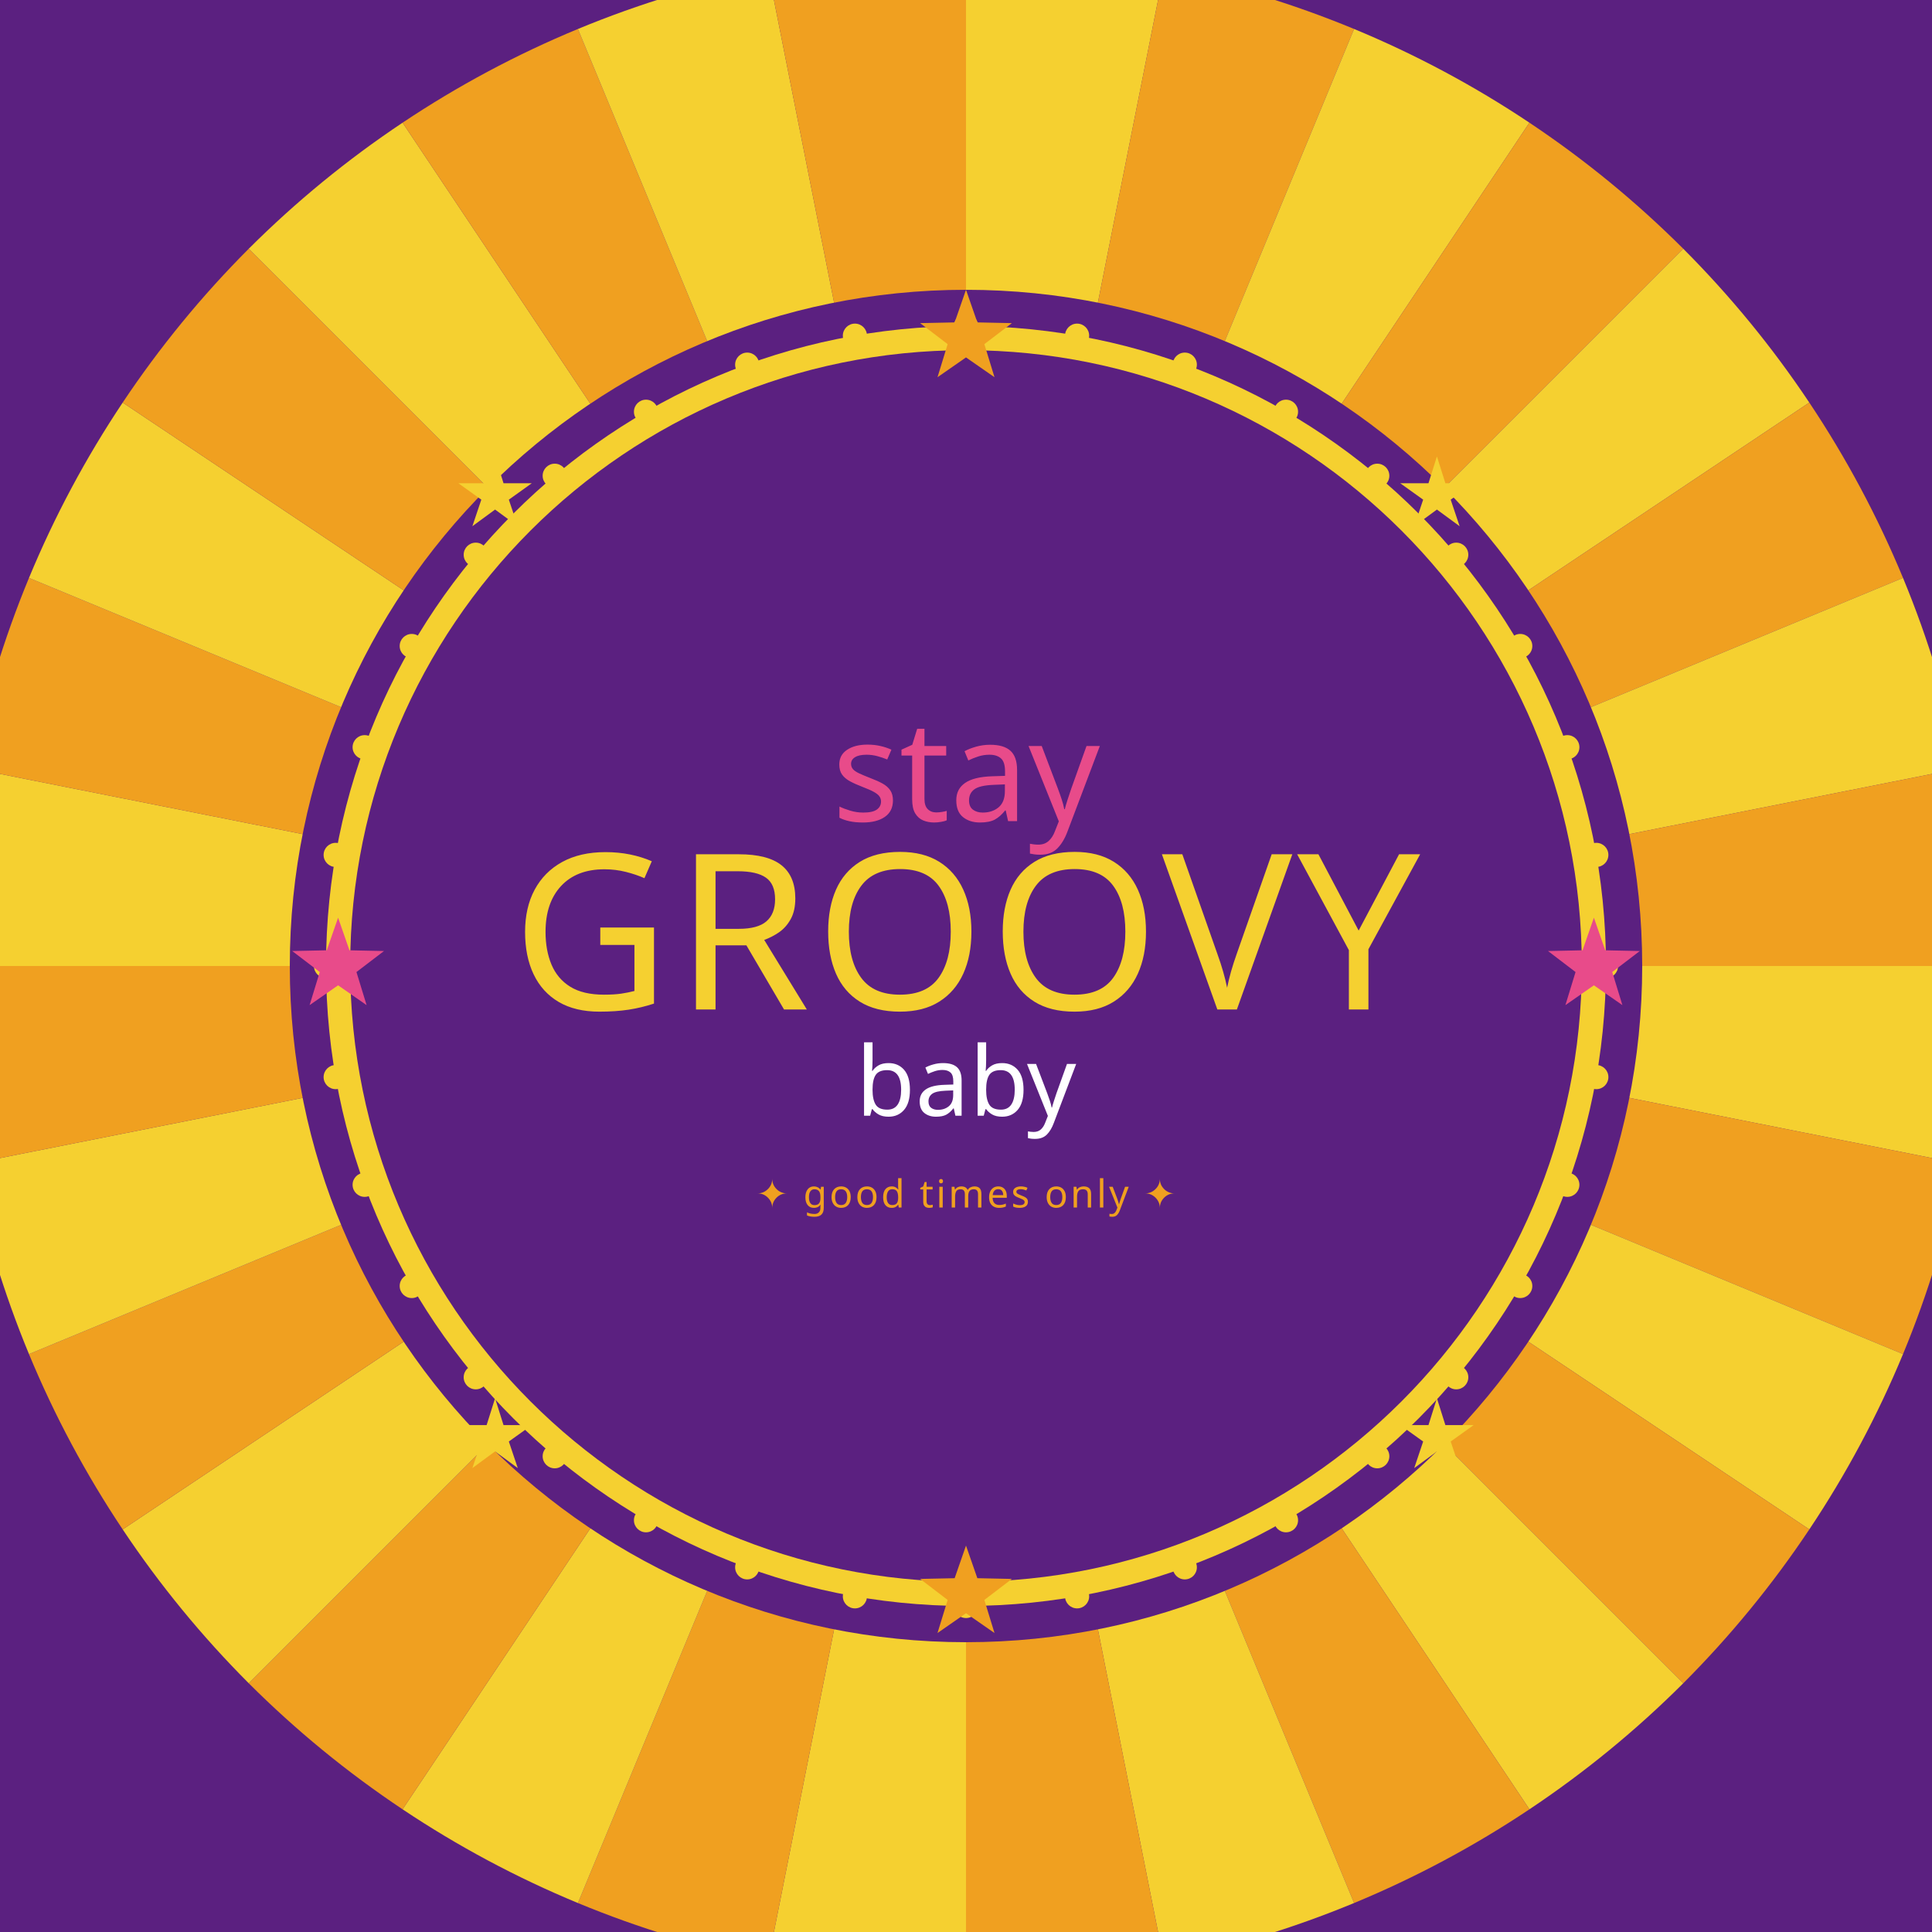
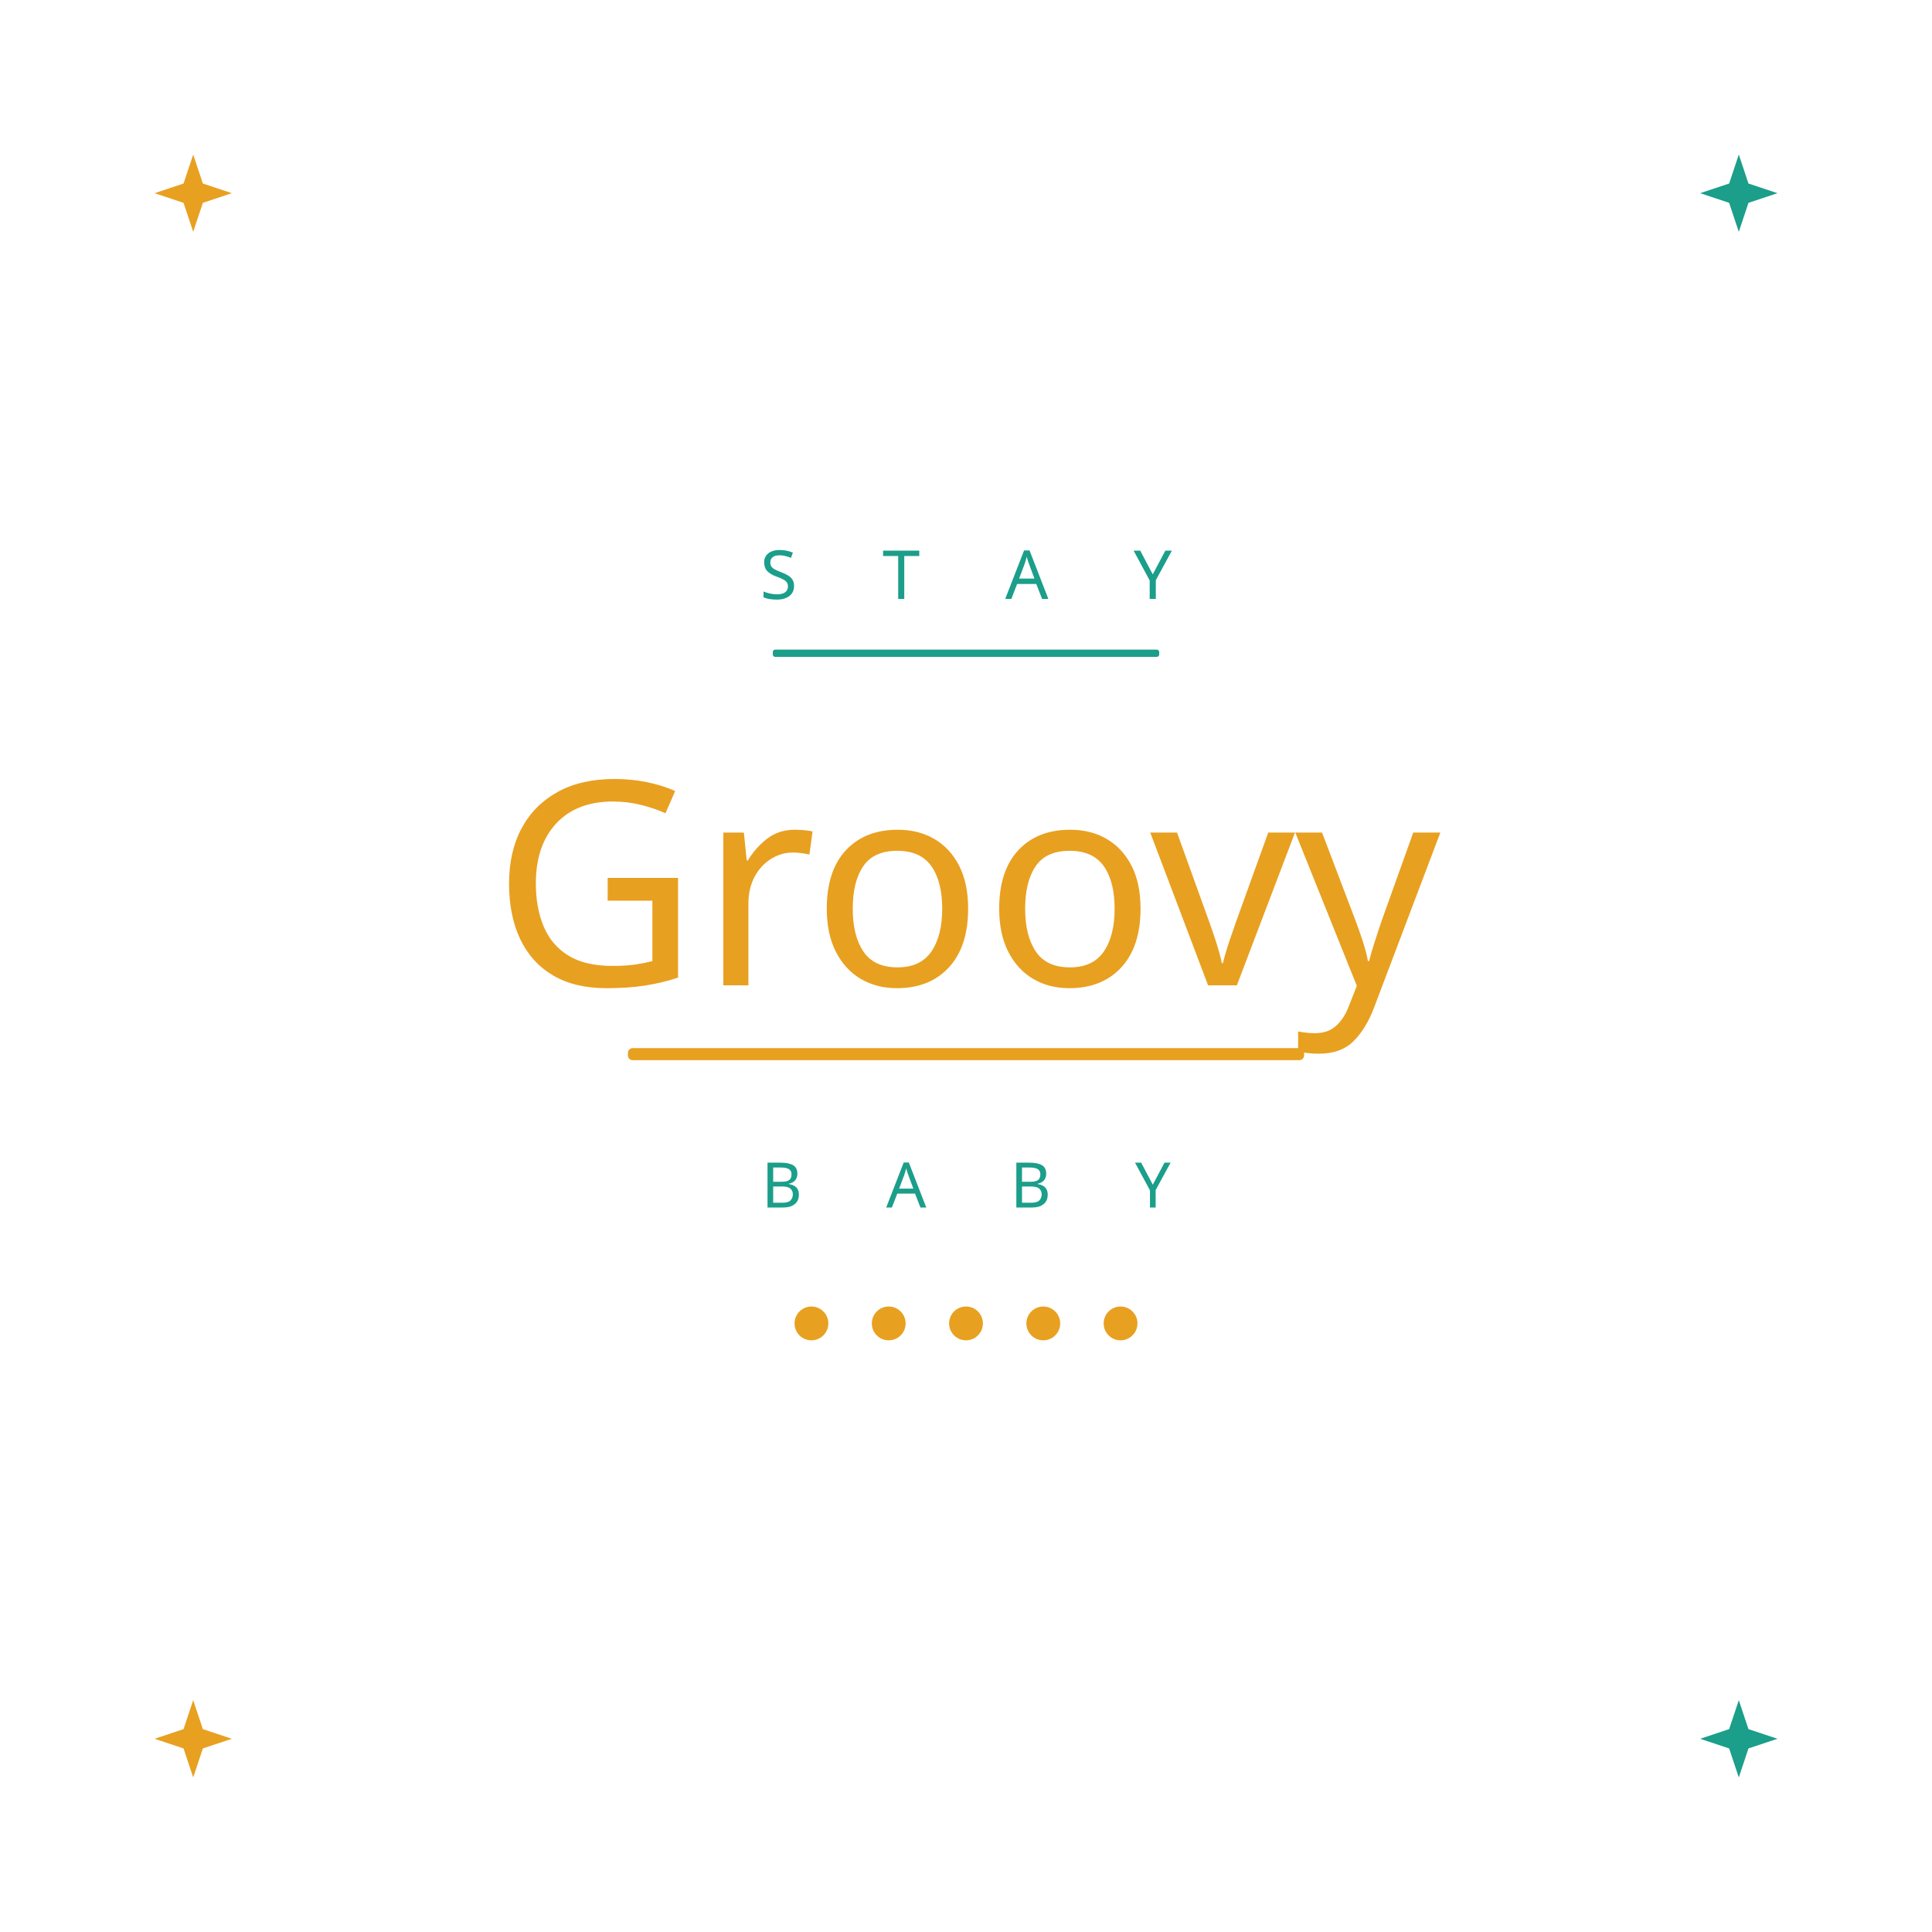
<svg xmlns="http://www.w3.org/2000/svg" viewBox="0 0 800 800" width="800" height="800">
-   <rect width="800" height="800" fill="#5B2080" />
+   <rect width="800" height="800" fill="#FFFFFF" />
  <defs>
    <style>
      @font-face { font-family: 'BebasNeue'; src: url('/usr/local/share/fonts/BebasNeue-Regular.ttf'); }
      @font-face { font-family: 'GreatVibes'; src: url('/usr/local/share/fonts/GreatVibes-Regular.ttf'); }
      @font-face { font-family: 'Cormorant'; src: url('/usr/local/share/fonts/CormorantGaramond-Bold.ttf'); }
      @font-face { font-family: 'CormorantItalic'; src: url('/usr/local/share/fonts/CormorantGaramond-BoldItalic.ttf'); }
    </style>
  </defs>
-   <path d="M 400,400 L 400.0,-20.0 A 420,420 0 0,1 481.9,-11.9 Z" fill="#F5D030" />
-   <path d="M 400,400 L 481.9,-11.9 A 420,420 0 0,1 560.7,12.0 Z" fill="#F0A020" />
-   <path d="M 400,400 L 560.7,12.0 A 420,420 0 0,1 633.3,50.8 Z" fill="#F5D030" />
-   <path d="M 400,400 L 633.3,50.8 A 420,420 0 0,1 697.0,103.0 Z" fill="#F0A020" />
-   <path d="M 400,400 L 697.0,103.0 A 420,420 0 0,1 749.2,166.7 Z" fill="#F5D030" />
-   <path d="M 400,400 L 749.2,166.7 A 420,420 0 0,1 788.0,239.3 Z" fill="#F0A020" />
-   <path d="M 400,400 L 788.0,239.3 A 420,420 0 0,1 811.9,318.1 Z" fill="#F5D030" />
-   <path d="M 400,400 L 811.9,318.1 A 420,420 0 0,1 820.0,400.0 Z" fill="#F0A020" />
-   <path d="M 400,400 L 820.0,400.0 A 420,420 0 0,1 811.9,481.9 Z" fill="#F5D030" />
-   <path d="M 400,400 L 811.9,481.9 A 420,420 0 0,1 788.0,560.7 Z" fill="#F0A020" />
-   <path d="M 400,400 L 788.0,560.7 A 420,420 0 0,1 749.2,633.3 Z" fill="#F5D030" />
-   <path d="M 400,400 L 749.2,633.3 A 420,420 0 0,1 697.0,697.0 Z" fill="#F0A020" />
-   <path d="M 400,400 L 697.0,697.0 A 420,420 0 0,1 633.3,749.2 Z" fill="#F5D030" />
-   <path d="M 400,400 L 633.3,749.2 A 420,420 0 0,1 560.7,788.0 Z" fill="#F0A020" />
-   <path d="M 400,400 L 560.7,788.0 A 420,420 0 0,1 481.9,811.9 Z" fill="#F5D030" />
-   <path d="M 400,400 L 481.9,811.9 A 420,420 0 0,1 400.0,820.0 Z" fill="#F0A020" />
-   <path d="M 400,400 L 400.0,820.0 A 420,420 0 0,1 318.1,811.9 Z" fill="#F5D030" />
-   <path d="M 400,400 L 318.1,811.9 A 420,420 0 0,1 239.3,788.0 Z" fill="#F0A020" />
-   <path d="M 400,400 L 239.3,788.0 A 420,420 0 0,1 166.7,749.2 Z" fill="#F5D030" />
-   <path d="M 400,400 L 166.7,749.2 A 420,420 0 0,1 103.0,697.0 Z" fill="#F0A020" />
-   <path d="M 400,400 L 103.0,697.0 A 420,420 0 0,1 50.8,633.3 Z" fill="#F5D030" />
-   <path d="M 400,400 L 50.8,633.3 A 420,420 0 0,1 12.0,560.7 Z" fill="#F0A020" />
-   <path d="M 400,400 L 12.0,560.7 A 420,420 0 0,1 -11.9,481.9 Z" fill="#F5D030" />
-   <path d="M 400,400 L -11.9,481.9 A 420,420 0 0,1 -20.0,400.0 Z" fill="#F0A020" />
-   <path d="M 400,400 L -20.0,400.0 A 420,420 0 0,1 -11.9,318.1 Z" fill="#F5D030" />
-   <path d="M 400,400 L -11.9,318.1 A 420,420 0 0,1 12.0,239.3 Z" fill="#F0A020" />
-   <path d="M 400,400 L 12.0,239.3 A 420,420 0 0,1 50.8,166.7 Z" fill="#F5D030" />
-   <path d="M 400,400 L 50.8,166.7 A 420,420 0 0,1 103.0,103.0 Z" fill="#F0A020" />
-   <path d="M 400,400 L 103.0,103.0 A 420,420 0 0,1 166.7,50.8 Z" fill="#F5D030" />
-   <path d="M 400,400 L 166.7,50.8 A 420,420 0 0,1 239.3,12.0 Z" fill="#F0A020" />
-   <path d="M 400,400 L 239.3,12.0 A 420,420 0 0,1 318.1,-11.9 Z" fill="#F5D030" />
-   <path d="M 400,400 L 318.1,-11.9 A 420,420 0 0,1 400.0,-20.0 Z" fill="#F0A020" />
-   <circle cx="400.0" cy="400.0" r="280.0" fill="#5B2080" />
-   <circle cx="400.0" cy="400.0" r="265.0" fill="#F5D030" stroke="#F5D030" stroke-width="0" />
-   <circle cx="665.0" cy="400.0" r="5.0" fill="#F5D030" />
-   <circle cx="661.0" cy="446.0" r="5.0" fill="#F5D030" />
-   <circle cx="649.0" cy="490.6" r="5.0" fill="#F5D030" />
-   <circle cx="629.5" cy="532.5" r="5.0" fill="#F5D030" />
-   <circle cx="603.0" cy="570.3" r="5.0" fill="#F5D030" />
-   <circle cx="570.3" cy="603.0" r="5.0" fill="#F5D030" />
-   <circle cx="532.5" cy="629.5" r="5.0" fill="#F5D030" />
-   <circle cx="490.6" cy="649.0" r="5.0" fill="#F5D030" />
-   <circle cx="446.0" cy="661.0" r="5.0" fill="#F5D030" />
-   <circle cx="400.0" cy="665.0" r="5.0" fill="#F5D030" />
-   <circle cx="354.0" cy="661.0" r="5.0" fill="#F5D030" />
-   <circle cx="309.4" cy="649.0" r="5.0" fill="#F5D030" />
-   <circle cx="267.5" cy="629.5" r="5.0" fill="#F5D030" />
-   <circle cx="229.7" cy="603.0" r="5.0" fill="#F5D030" />
-   <circle cx="197.0" cy="570.3" r="5.0" fill="#F5D030" />
-   <circle cx="170.5" cy="532.5" r="5.0" fill="#F5D030" />
-   <circle cx="151.0" cy="490.6" r="5.0" fill="#F5D030" />
-   <circle cx="139.0" cy="446.0" r="5.0" fill="#F5D030" />
-   <circle cx="135.0" cy="400.0" r="5.0" fill="#F5D030" />
-   <circle cx="139.0" cy="354.0" r="5.0" fill="#F5D030" />
-   <circle cx="151.0" cy="309.4" r="5.0" fill="#F5D030" />
-   <circle cx="170.5" cy="267.5" r="5.0" fill="#F5D030" />
-   <circle cx="197.0" cy="229.7" r="5.0" fill="#F5D030" />
-   <circle cx="229.7" cy="197.0" r="5.0" fill="#F5D030" />
-   <circle cx="267.5" cy="170.5" r="5.0" fill="#F5D030" />
-   <circle cx="309.4" cy="151.0" r="5.0" fill="#F5D030" />
-   <circle cx="354.0" cy="139.0" r="5.0" fill="#F5D030" />
-   <circle cx="400.0" cy="135.0" r="5.0" fill="#F5D030" />
-   <circle cx="446.0" cy="139.0" r="5.0" fill="#F5D030" />
-   <circle cx="490.6" cy="151.0" r="5.0" fill="#F5D030" />
-   <circle cx="532.5" cy="170.5" r="5.0" fill="#F5D030" />
-   <circle cx="570.3" cy="197.0" r="5.0" fill="#F5D030" />
-   <circle cx="603.0" cy="229.7" r="5.0" fill="#F5D030" />
-   <circle cx="629.5" cy="267.5" r="5.0" fill="#F5D030" />
-   <circle cx="649.0" cy="309.4" r="5.0" fill="#F5D030" />
-   <circle cx="661.0" cy="354.0" r="5.0" fill="#F5D030" />
-   <circle cx="400.0" cy="400.0" r="255.0" fill="#5B2080" />
-   <polygon points="400.0,120.0 404.7,133.5 419.0,133.8 407.6,142.5 411.8,156.2 400.0,148.0 388.2,156.2 392.4,142.5 381.0,133.8 395.3,133.5" fill="#F0A020" />
-   <polygon points="400.0,640.0 404.7,653.5 419.0,653.8 407.6,662.5 411.8,676.2 400.0,668.0 388.2,676.2 392.4,662.5 381.0,653.8 395.3,653.5" fill="#F0A020" />
-   <polygon points="140.0,380.0 144.7,393.5 159.0,393.8 147.6,402.5 151.8,416.2 140.0,408.0 128.2,416.2 132.4,402.5 121.0,393.8 135.3,393.5" fill="#E84B8A" />
-   <polygon points="660.0,380.0 664.7,393.5 679.0,393.8 667.6,402.5 671.8,416.2 660.0,408.0 648.2,416.2 652.4,402.5 641.0,393.8 655.3,393.5" fill="#E84B8A" />
-   <polygon points="205.0,189.0 208.5,200.1 220.2,200.1 210.7,206.9 214.4,217.9 205.0,211.0 195.6,217.9 199.3,206.9 189.8,200.1 201.5,200.1" fill="#F5D030" />
-   <polygon points="595.0,189.0 598.5,200.1 610.2,200.1 600.7,206.9 604.4,217.9 595.0,211.0 585.6,217.9 589.3,206.9 579.8,200.1 591.5,200.1" fill="#F5D030" />
-   <polygon points="205.0,579.0 208.5,590.1 220.2,590.1 210.7,596.9 214.4,607.9 205.0,601.0 195.6,607.9 199.3,596.9 189.8,590.1 201.5,590.1" fill="#F5D030" />
-   <polygon points="595.0,579.0 598.5,590.1 610.2,590.1 600.7,596.9 604.4,607.9 595.0,601.0 585.6,607.9 589.3,596.9 579.8,590.1 591.5,590.1" fill="#F5D030" />
-   <text x="400" y="340" text-anchor="middle" font-family="GreatVibes, sans-serif" font-size="58" fill="#E84B8A">stay</text>
-   <text x="400" y="418" text-anchor="middle" font-family="BebasNeue, sans-serif" font-size="90" fill="#F5D030" letter-spacing="2">GROOVY</text>
-   <text x="400" y="462" text-anchor="middle" font-family="GreatVibes, sans-serif" font-size="40" fill="#FFFFFF">baby</text>
-   <text x="400" y="500" text-anchor="middle" font-family="CormorantItalic, sans-serif" font-size="16" fill="#F0A020" letter-spacing="1">✦  good times only  ✦</text>
+   <polygon points="80.0,64.0 84.0,76.0 96.0,80.0 84.0,84.0 80.0,96.0 76.0,84.0 64.0,80.0 76.0,76.0" fill="#E8A020" />
+   <polygon points="720.0,64.0 724.0,76.0 736.0,80.0 724.0,84.0 720.0,96.0 716.0,84.0 704.0,80.0 716.0,76.0" fill="#1B9E8A" />
+   <polygon points="80.0,704.0 84.0,716.0 96.0,720.0 84.0,724.0 80.0,736.0 76.0,724.0 64.0,720.0 76.0,716.0" fill="#E8A020" />
+   <polygon points="720.0,704.0 724.0,716.0 736.0,720.0 724.0,724.0 720.0,736.0 716.0,724.0 704.0,720.0 716.0,716.0" fill="#1B9E8A" />
+   <text x="400" y="248" text-anchor="middle" font-family="Cormorant, sans-serif" font-size="28" fill="#1B9E8A" letter-spacing="14">S T A Y</text>
+   <rect x="320" y="269" width="160" height="3" fill="#1B9E8A" rx="1" />
+   <text x="400" y="408" text-anchor="middle" font-family="GreatVibes, sans-serif" font-size="118" fill="#E8A020">Groovy</text>
+   <rect x="260" y="434" width="280" height="5" fill="#E8A020" rx="2" />
+   <text x="400" y="500" text-anchor="middle" font-family="Cormorant, sans-serif" font-size="26" fill="#1B9E8A" letter-spacing="14">B A B Y</text>
+   <circle cx="336.0" cy="548.0" r="7" fill="#E8A020" />
+   <circle cx="368.0" cy="548.0" r="7" fill="#E8A020" />
+   <circle cx="400.0" cy="548.0" r="7" fill="#E8A020" />
+   <circle cx="432.0" cy="548.0" r="7" fill="#E8A020" />
+   <circle cx="464.0" cy="548.0" r="7" fill="#E8A020" />
</svg>
